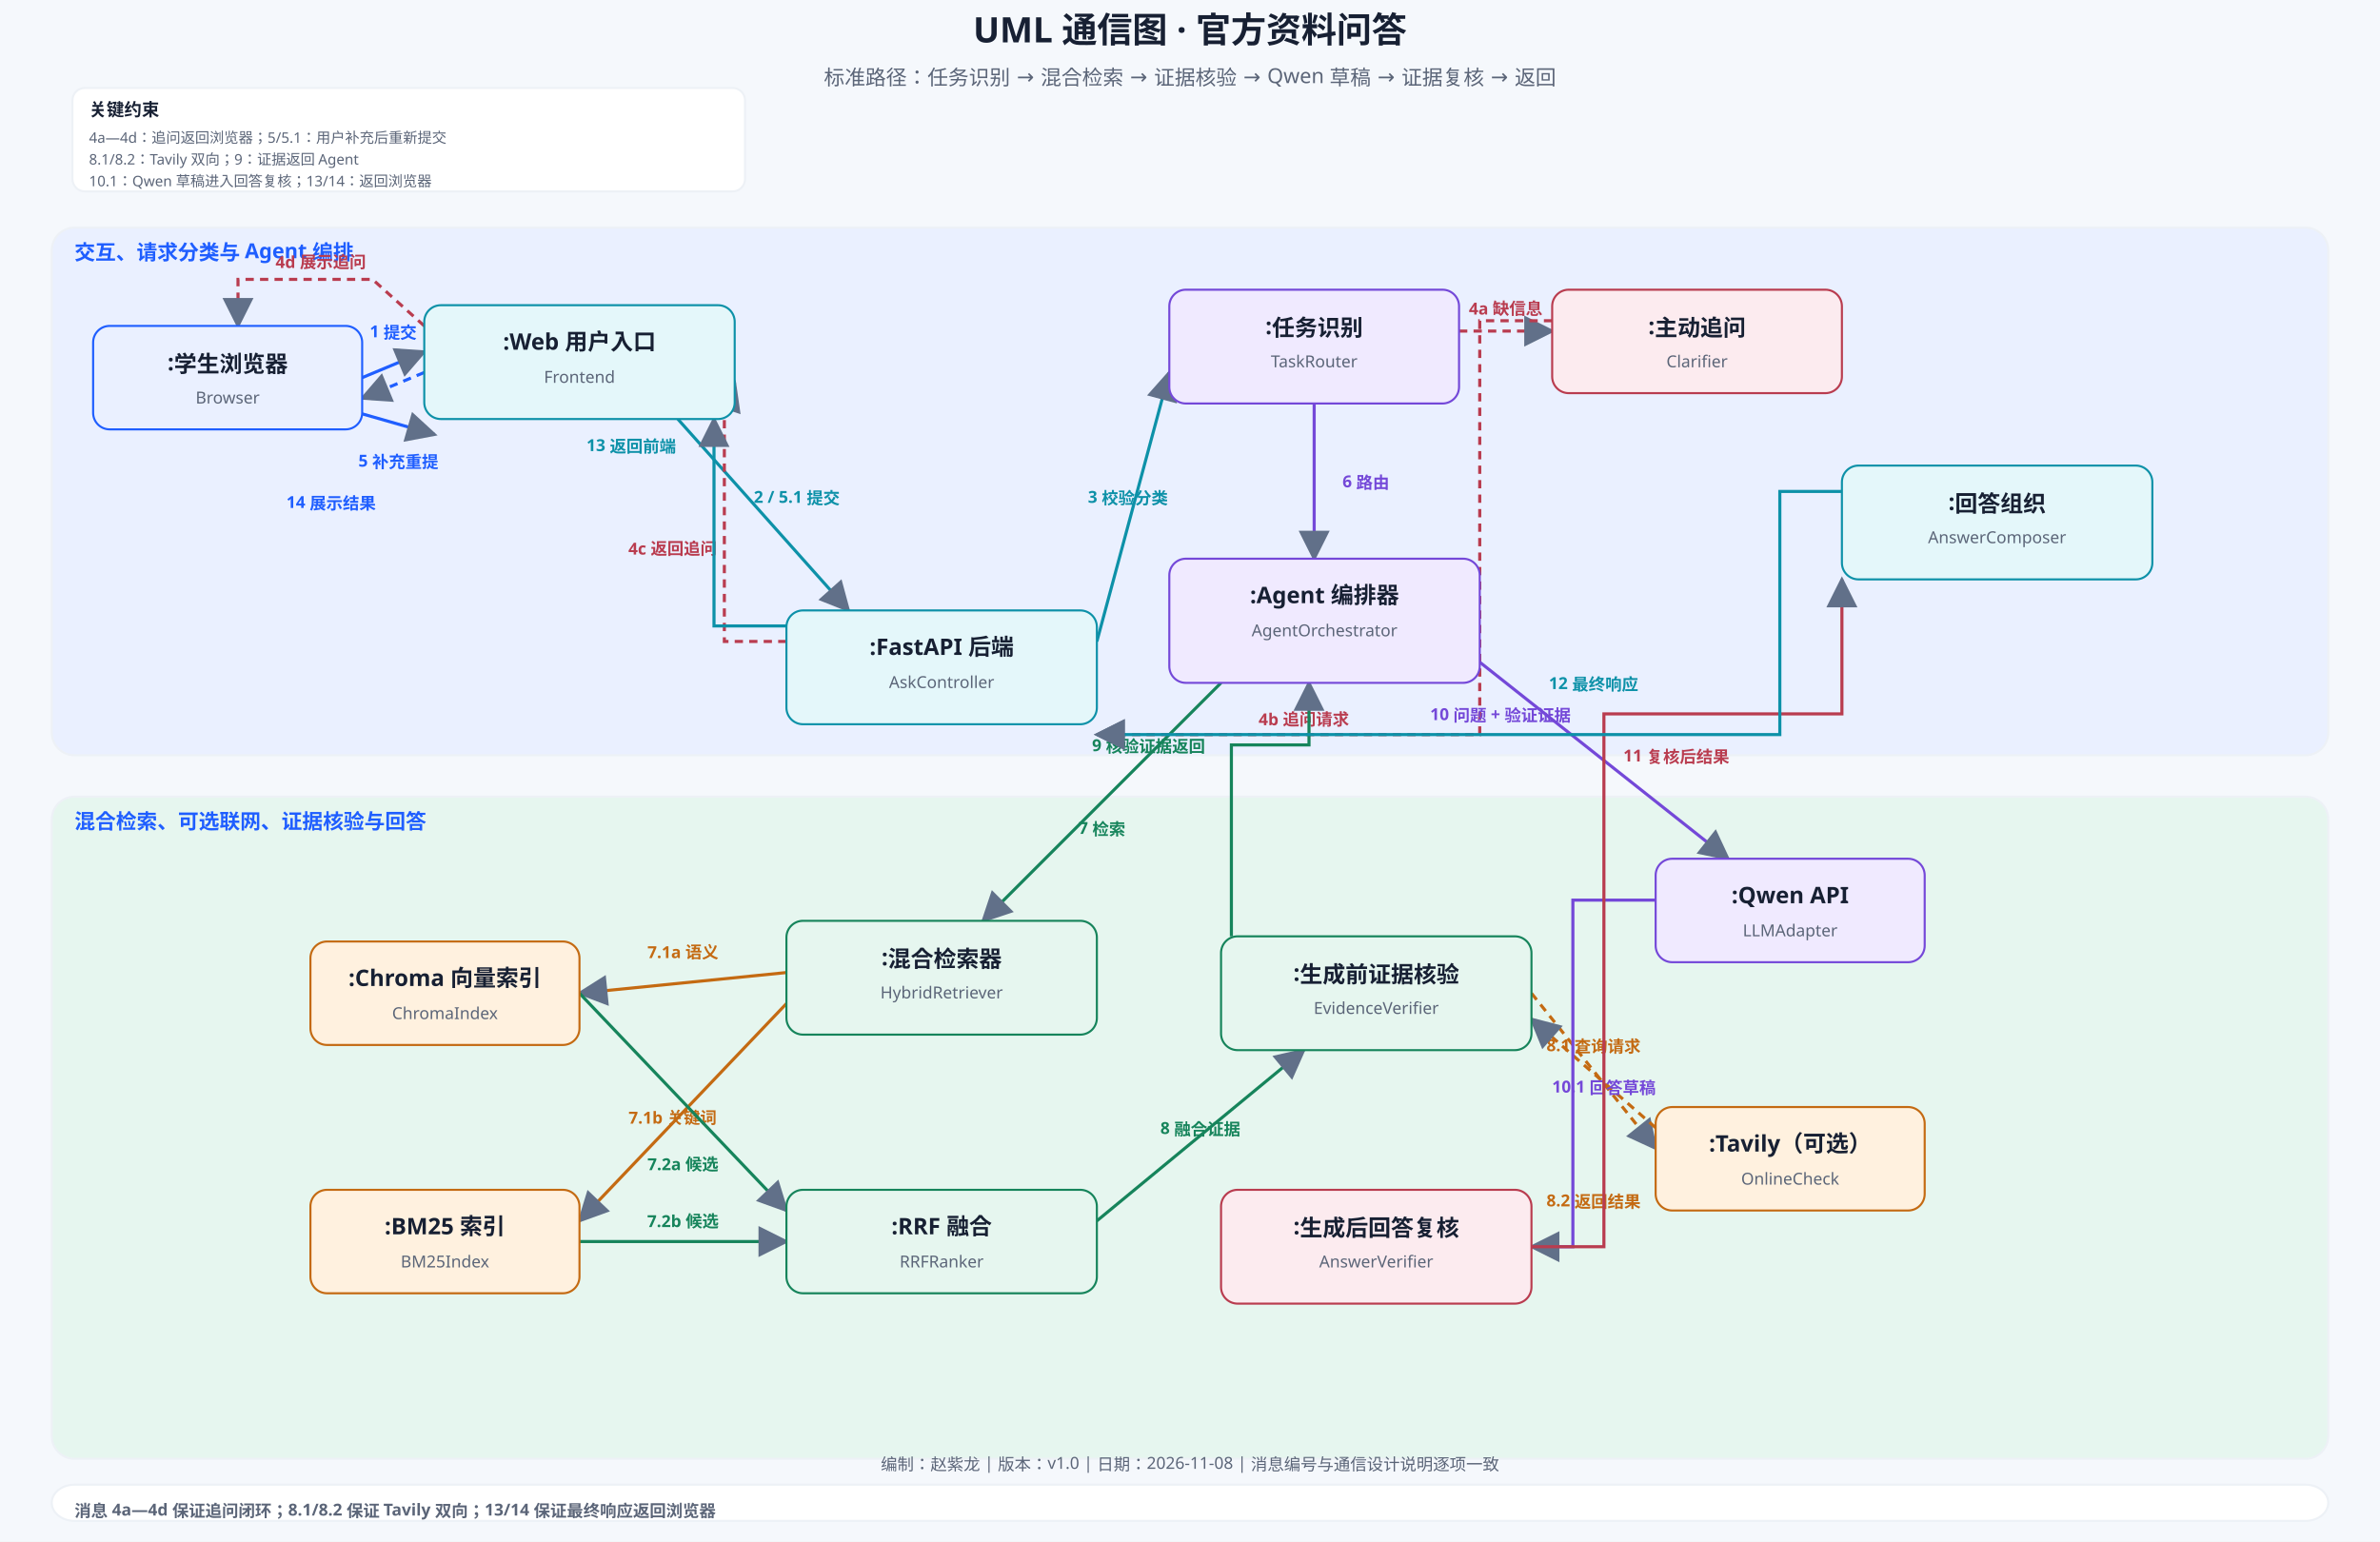
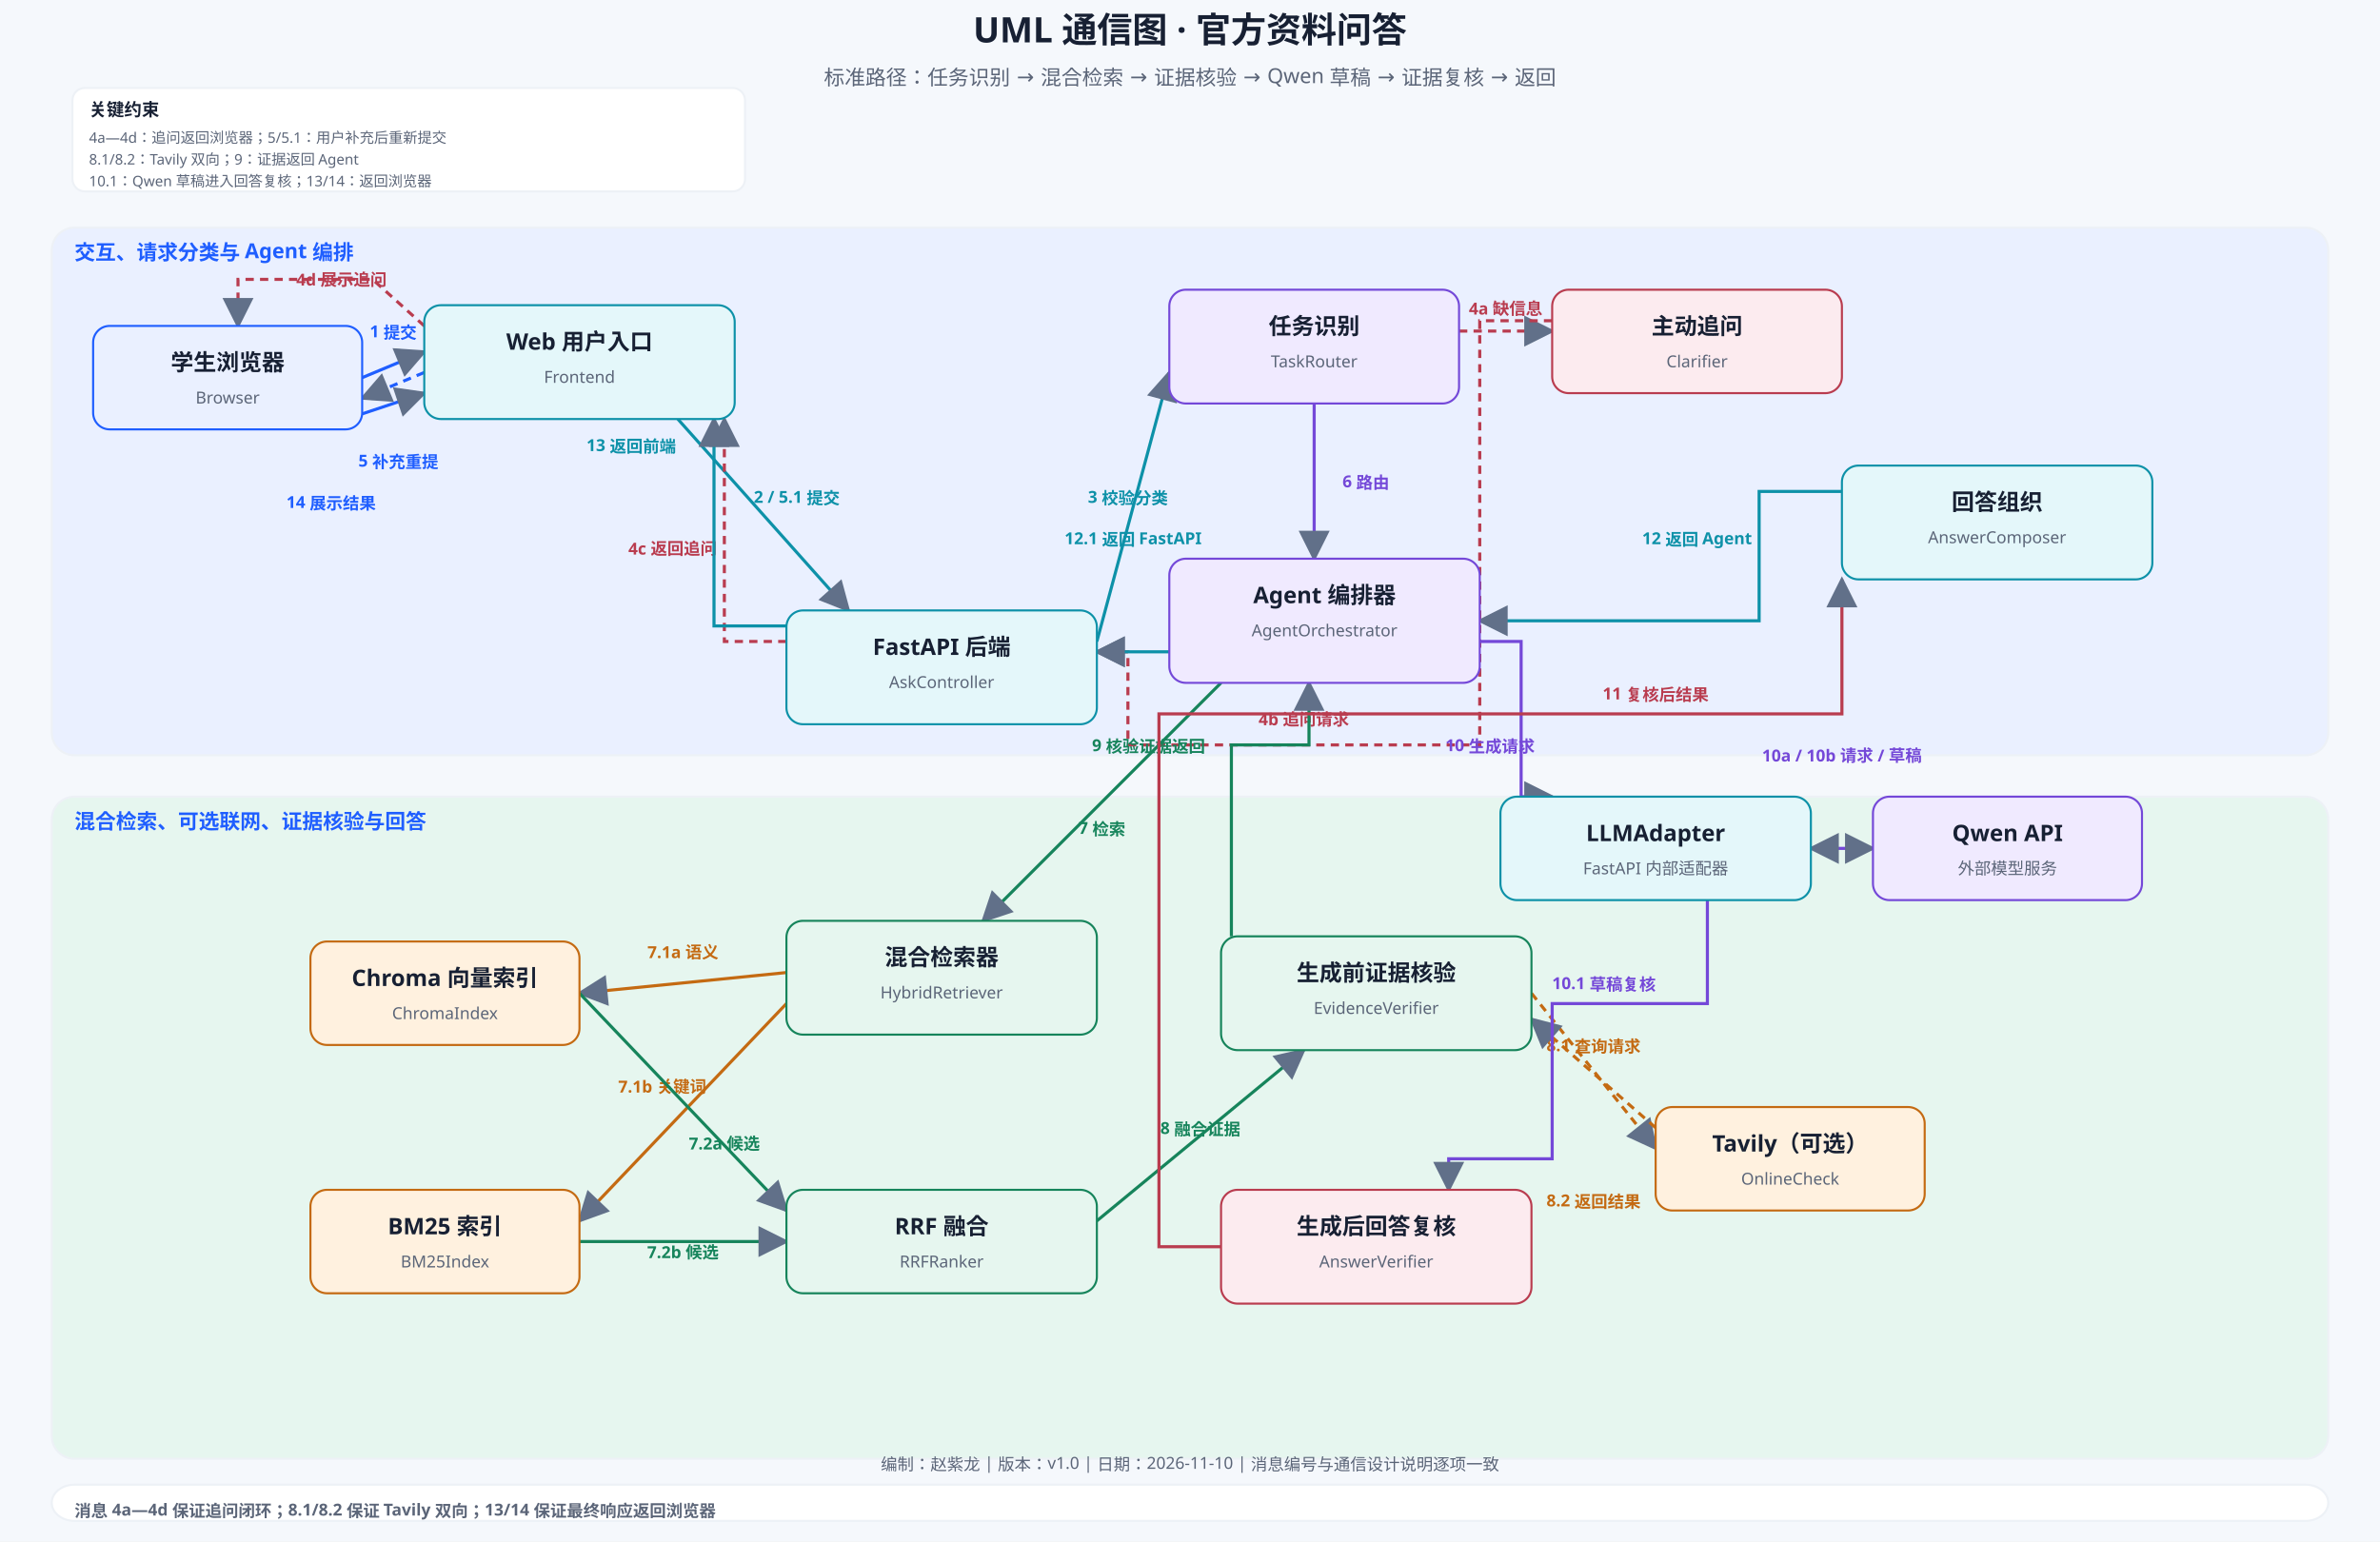
<svg xmlns="http://www.w3.org/2000/svg" width="2300" height="1490" viewBox="0 0 2300 1490">
  <style>text{font-family:'Microsoft YaHei',sans-serif}</style>
  <defs>
    <marker id="arrow" markerWidth="10" markerHeight="10" refX="9" refY="5" orient="auto-start-reverse">
      <path d="M0 0 L10 5 L0 10 z" fill="#617089" />
    </marker>
  </defs>
  <rect width="2300" height="1490" fill="#F5F8FC" />
  <rect x="50" y="220" width="2200" height="510" rx="22" fill="#EAF0FF" stroke="#EDF1F6" stroke-width="2" />
  <text x="72" y="251" font-size="20" font-weight="700" fill="#1F5EFF">交互、请求分类与 Agent 编排</text>
  <rect x="50" y="770" width="2200" height="640" rx="22" fill="#E6F6EF" stroke="#EDF1F6" stroke-width="2" />
  <text x="72" y="801" font-size="20" font-weight="700" fill="#1F5EFF">混合检索、可选联网、证据核验与回答</text>
  <rect x="50" y="1435" width="2200" height="35" rx="22" fill="#FFFFFF" stroke="#EDF1F6" stroke-width="2" />
  <text x="72" y="1466" font-size="16" font-weight="700" fill="#5B6578">消息 4a—4d 保证追问闭环；8.1/8.2 保证 Tavily 双向；13/14 保证最终响应返回浏览器</text>
  <polyline points="350,365 410,340" fill="none" stroke="#1F5EFF" stroke-width="3" marker-end="url(#arrow)" />
  <text x="380" y="326" text-anchor="middle" font-size="16" font-weight="700" fill="#1F5EFF">1 提交</text>
  <polyline points="655,405 820,590" fill="none" stroke="#0D91A8" stroke-width="3" marker-end="url(#arrow)" />
  <text x="770" y="486" text-anchor="middle" font-size="16" font-weight="700" fill="#0D91A8">2 / 5.1 提交</text>
  <polyline points="1060,620 1130,360" fill="none" stroke="#0D91A8" stroke-width="3" marker-end="url(#arrow)" />
  <text x="1090" y="486" text-anchor="middle" font-size="16" font-weight="700" fill="#0D91A8">3 校验分类</text>
  <polyline points="1410,320 1500,320" fill="none" stroke="#B93C4F" stroke-width="3" stroke-dasharray="8 6" marker-end="url(#arrow)" />
  <text x="1455" y="304" text-anchor="middle" font-size="16" font-weight="700" fill="#B93C4F">4a 缺信息</text>
-   <polyline points="1500,310 1430,310 1430,710 1060,710" fill="none" stroke="#B93C4F" stroke-width="3" stroke-dasharray="8 6" marker-end="url(#arrow)" />
+   <polyline points="1500,310 1430,310 1430,720 1090,720 1090,630 1060,630" fill="none" stroke="#B93C4F" stroke-width="3" stroke-dasharray="8 6" marker-end="url(#arrow)" />
  <text x="1260" y="701" text-anchor="middle" font-size="16" font-weight="700" fill="#B93C4F">4b 追问请求</text>
-   <polyline points="760,620 700,620 700,400 710,370" fill="none" stroke="#B93C4F" stroke-width="3" stroke-dasharray="8 6" marker-end="url(#arrow)" />
+   <polyline points="760,620 700,620 700,405" fill="none" stroke="#B93C4F" stroke-width="3" stroke-dasharray="8 6" marker-end="url(#arrow)" />
  <text x="650" y="536" text-anchor="middle" font-size="16" font-weight="700" fill="#B93C4F">4c 返回追问</text>
  <polyline points="410,315 360,270 230,270 230,315" fill="none" stroke="#B93C4F" stroke-width="3" stroke-dasharray="8 6" marker-end="url(#arrow)" />
-   <text x="310" y="259" text-anchor="middle" font-size="16" font-weight="700" fill="#B93C4F">4d 展示追问</text>
-   <polyline points="350,400 420,420" fill="none" stroke="#1F5EFF" stroke-width="3" marker-end="url(#arrow)" />
+   <text x="330" y="276" text-anchor="middle" font-size="16" font-weight="700" fill="#B93C4F">4d 展示追问</text>
+   <polyline points="350,400 410,380" fill="none" stroke="#1F5EFF" stroke-width="3" marker-end="url(#arrow)" />
  <text x="385" y="451" text-anchor="middle" font-size="16" font-weight="700" fill="#1F5EFF">5 补充重提</text>
  <polyline points="1270,390 1270,540" fill="none" stroke="#7448D8" stroke-width="3" marker-end="url(#arrow)" />
  <text x="1320" y="471" text-anchor="middle" font-size="16" font-weight="700" fill="#7448D8">6 路由</text>
  <polyline points="1180,660 950,890" fill="none" stroke="#16845B" stroke-width="3" marker-end="url(#arrow)" />
  <text x="1065" y="806" text-anchor="middle" font-size="16" font-weight="700" fill="#16845B">7 检索</text>
  <polyline points="760,940 560,960" fill="none" stroke="#C46A12" stroke-width="3" marker-end="url(#arrow)" />
  <text x="660" y="926" text-anchor="middle" font-size="16" font-weight="700" fill="#C46A12">7.1a 语义</text>
  <polyline points="760,970 560,1180" fill="none" stroke="#C46A12" stroke-width="3" marker-end="url(#arrow)" />
-   <text x="650" y="1086" text-anchor="middle" font-size="16" font-weight="700" fill="#C46A12">7.1b 关键词</text>
+   <text x="640" y="1056" text-anchor="middle" font-size="16" font-weight="700" fill="#C46A12">7.1b 关键词</text>
  <polyline points="560,960 760,1170" fill="none" stroke="#16845B" stroke-width="3" marker-end="url(#arrow)" />
-   <text x="660" y="1131" text-anchor="middle" font-size="16" font-weight="700" fill="#16845B">7.2a 候选</text>
+   <text x="700" y="1111" text-anchor="middle" font-size="16" font-weight="700" fill="#16845B">7.2a 候选</text>
  <polyline points="560,1200 760,1200" fill="none" stroke="#16845B" stroke-width="3" marker-end="url(#arrow)" />
-   <text x="660" y="1186" text-anchor="middle" font-size="16" font-weight="700" fill="#16845B">7.2b 候选</text>
+   <text x="660" y="1216" text-anchor="middle" font-size="16" font-weight="700" fill="#16845B">7.2b 候选</text>
  <polyline points="1060,1180 1260,1015" fill="none" stroke="#16845B" stroke-width="3" marker-end="url(#arrow)" />
  <text x="1160" y="1096" text-anchor="middle" font-size="16" font-weight="700" fill="#16845B">8 融合证据</text>
  <polyline points="1480,960 1600,1110" fill="none" stroke="#C46A12" stroke-width="3" stroke-dasharray="8 6" marker-end="url(#arrow)" />
  <text x="1540" y="1016" text-anchor="middle" font-size="16" font-weight="700" fill="#C46A12">8.1 查询请求</text>
  <polyline points="1600,1090 1480,985" fill="none" stroke="#C46A12" stroke-width="3" stroke-dasharray="8 6" marker-end="url(#arrow)" />
  <text x="1540" y="1166" text-anchor="middle" font-size="16" font-weight="700" fill="#C46A12">8.2 返回结果</text>
  <polyline points="1190,905 1190,720 1265,720 1265,660" fill="none" stroke="#16845B" stroke-width="3" marker-end="url(#arrow)" />
  <text x="1110" y="726" text-anchor="middle" font-size="16" font-weight="700" fill="#16845B">9 核验证据返回</text>
-   <polyline points="1430,640 1670,830" fill="none" stroke="#7448D8" stroke-width="3" marker-end="url(#arrow)" />
-   <text x="1450" y="696" text-anchor="middle" font-size="16" font-weight="700" fill="#7448D8">10 问题 + 验证证据</text>
-   <polyline points="1600,870 1520,870 1520,1205 1480,1205" fill="none" stroke="#7448D8" stroke-width="3" marker-end="url(#arrow)" />
-   <text x="1550" y="1056" text-anchor="middle" font-size="16" font-weight="700" fill="#7448D8">10.1 回答草稿</text>
-   <polyline points="1480,1205 1550,1205 1550,690 1780,690 1780,560" fill="none" stroke="#B93C4F" stroke-width="3" marker-end="url(#arrow)" />
-   <text x="1620" y="736" text-anchor="middle" font-size="16" font-weight="700" fill="#B93C4F">11 复核后结果</text>
-   <polyline points="1780,475 1720,475 1720,710 1060,710" fill="none" stroke="#0D91A8" stroke-width="3" marker-end="url(#arrow)" />
-   <text x="1540" y="666" text-anchor="middle" font-size="16" font-weight="700" fill="#0D91A8">12 最终响应</text>
+   <polyline points="1430,620 1470,620 1470,770 1500,770" fill="none" stroke="#7448D8" stroke-width="3" marker-end="url(#arrow)" />
+   <text x="1440" y="726" text-anchor="middle" font-size="16" font-weight="700" fill="#7448D8">10 生成请求</text>
+   <polyline points="1750,820 1810,820" fill="none" stroke="#7448D8" stroke-width="3" marker-start="url(#arrow)" marker-end="url(#arrow)" />
+   <text x="1780" y="736" text-anchor="middle" font-size="16" font-weight="700" fill="#7448D8">10a / 10b 请求 / 草稿</text>
+   <polyline points="1650,870 1650,970 1500,970 1500,1120 1400,1120 1400,1150" fill="none" stroke="#7448D8" stroke-width="3" marker-end="url(#arrow)" />
+   <text x="1550" y="956" text-anchor="middle" font-size="16" font-weight="700" fill="#7448D8">10.1 草稿复核</text>
+   <polyline points="1180,1205 1120,1205 1120,690 1780,690 1780,560" fill="none" stroke="#B93C4F" stroke-width="3" marker-end="url(#arrow)" />
+   <text x="1600" y="676" text-anchor="middle" font-size="16" font-weight="700" fill="#B93C4F">11 复核后结果</text>
+   <polyline points="1780,475 1700,475 1700,600 1430,600" fill="none" stroke="#0D91A8" stroke-width="3" marker-end="url(#arrow)" />
+   <text x="1640" y="526" text-anchor="middle" font-size="16" font-weight="700" fill="#0D91A8">12 返回 Agent</text>
+   <polyline points="1130,630 1060,630" fill="none" stroke="#0D91A8" stroke-width="3" marker-end="url(#arrow)" />
+   <text x="1095" y="526" text-anchor="middle" font-size="16" font-weight="700" fill="#0D91A8">12.1 返回 FastAPI</text>
  <polyline points="760,605 690,605 690,405" fill="none" stroke="#0D91A8" stroke-width="3" marker-end="url(#arrow)" />
  <text x="610" y="436" text-anchor="middle" font-size="16" font-weight="700" fill="#0D91A8">13 返回前端</text>
  <polyline points="410,360 350,385" fill="none" stroke="#1F5EFF" stroke-width="3" stroke-dasharray="8 6" marker-end="url(#arrow)" />
  <text x="320" y="491" text-anchor="middle" font-size="16" font-weight="700" fill="#1F5EFF">14 展示结果</text>
  <rect x="90" y="315" width="260" height="100" rx="16" fill="#EAF0FF" stroke="#1F5EFF" stroke-width="2" />
-   <text x="220.0" y="358" text-anchor="middle" font-size="22" font-weight="700" fill="#172033">:学生浏览器</text>
+   <text x="220.0" y="358" text-anchor="middle" font-size="22" font-weight="700" fill="#172033">学生浏览器</text>
  <text x="220.0" y="390" text-anchor="middle" font-size="16" fill="#5B6578">Browser</text>
  <rect x="410" y="295" width="300" height="110" rx="16" fill="#E4F7FA" stroke="#0D91A8" stroke-width="2" />
-   <text x="560.0" y="338" text-anchor="middle" font-size="22" font-weight="700" fill="#172033">:Web 用户入口</text>
+   <text x="560.0" y="338" text-anchor="middle" font-size="22" font-weight="700" fill="#172033">Web 用户入口</text>
  <text x="560.0" y="370" text-anchor="middle" font-size="16" fill="#5B6578">Frontend</text>
  <rect x="760" y="590" width="300" height="110" rx="16" fill="#E4F7FA" stroke="#0D91A8" stroke-width="2" />
-   <text x="910.0" y="633" text-anchor="middle" font-size="22" font-weight="700" fill="#172033">:FastAPI 后端</text>
+   <text x="910.0" y="633" text-anchor="middle" font-size="22" font-weight="700" fill="#172033">FastAPI 后端</text>
  <text x="910.0" y="665" text-anchor="middle" font-size="16" fill="#5B6578">AskController</text>
  <rect x="1130" y="280" width="280" height="110" rx="16" fill="#F0EAFF" stroke="#7448D8" stroke-width="2" />
-   <text x="1270.0" y="323" text-anchor="middle" font-size="22" font-weight="700" fill="#172033">:任务识别</text>
+   <text x="1270.0" y="323" text-anchor="middle" font-size="22" font-weight="700" fill="#172033">任务识别</text>
  <text x="1270.0" y="355" text-anchor="middle" font-size="16" fill="#5B6578">TaskRouter</text>
  <rect x="1500" y="280" width="280" height="100" rx="16" fill="#FCEBEF" stroke="#B93C4F" stroke-width="2" />
-   <text x="1640.0" y="323" text-anchor="middle" font-size="22" font-weight="700" fill="#172033">:主动追问</text>
+   <text x="1640.0" y="323" text-anchor="middle" font-size="22" font-weight="700" fill="#172033">主动追问</text>
  <text x="1640.0" y="355" text-anchor="middle" font-size="16" fill="#5B6578">Clarifier</text>
  <rect x="1130" y="540" width="300" height="120" rx="16" fill="#F0EAFF" stroke="#7448D8" stroke-width="2" />
-   <text x="1280.0" y="583" text-anchor="middle" font-size="22" font-weight="700" fill="#172033">:Agent 编排器</text>
+   <text x="1280.0" y="583" text-anchor="middle" font-size="22" font-weight="700" fill="#172033">Agent 编排器</text>
  <text x="1280.0" y="615" text-anchor="middle" font-size="16" fill="#5B6578">AgentOrchestrator</text>
  <rect x="1780" y="450" width="300" height="110" rx="16" fill="#E4F7FA" stroke="#0D91A8" stroke-width="2" />
-   <text x="1930.0" y="493" text-anchor="middle" font-size="22" font-weight="700" fill="#172033">:回答组织</text>
+   <text x="1930.0" y="493" text-anchor="middle" font-size="22" font-weight="700" fill="#172033">回答组织</text>
  <text x="1930.0" y="525" text-anchor="middle" font-size="16" fill="#5B6578">AnswerComposer</text>
  <rect x="760" y="890" width="300" height="110" rx="16" fill="#E6F6EF" stroke="#16845B" stroke-width="2" />
-   <text x="910.0" y="933" text-anchor="middle" font-size="22" font-weight="700" fill="#172033">:混合检索器</text>
+   <text x="910.0" y="933" text-anchor="middle" font-size="22" font-weight="700" fill="#172033">混合检索器</text>
  <text x="910.0" y="965" text-anchor="middle" font-size="16" fill="#5B6578">HybridRetriever</text>
  <rect x="300" y="910" width="260" height="100" rx="16" fill="#FFF1DF" stroke="#C46A12" stroke-width="2" />
-   <text x="430.0" y="953" text-anchor="middle" font-size="22" font-weight="700" fill="#172033">:Chroma 向量索引</text>
+   <text x="430.0" y="953" text-anchor="middle" font-size="22" font-weight="700" fill="#172033">Chroma 向量索引</text>
  <text x="430.0" y="985" text-anchor="middle" font-size="16" fill="#5B6578">ChromaIndex</text>
  <rect x="300" y="1150" width="260" height="100" rx="16" fill="#FFF1DF" stroke="#C46A12" stroke-width="2" />
-   <text x="430.0" y="1193" text-anchor="middle" font-size="22" font-weight="700" fill="#172033">:BM25 索引</text>
+   <text x="430.0" y="1193" text-anchor="middle" font-size="22" font-weight="700" fill="#172033">BM25 索引</text>
  <text x="430.0" y="1225" text-anchor="middle" font-size="16" fill="#5B6578">BM25Index</text>
  <rect x="760" y="1150" width="300" height="100" rx="16" fill="#E6F6EF" stroke="#16845B" stroke-width="2" />
-   <text x="910.0" y="1193" text-anchor="middle" font-size="22" font-weight="700" fill="#172033">:RRF 融合</text>
+   <text x="910.0" y="1193" text-anchor="middle" font-size="22" font-weight="700" fill="#172033">RRF 融合</text>
  <text x="910.0" y="1225" text-anchor="middle" font-size="16" fill="#5B6578">RRFRanker</text>
  <rect x="1180" y="905" width="300" height="110" rx="16" fill="#E6F6EF" stroke="#16845B" stroke-width="2" />
-   <text x="1330.0" y="948" text-anchor="middle" font-size="22" font-weight="700" fill="#172033">:生成前证据核验</text>
+   <text x="1330.0" y="948" text-anchor="middle" font-size="22" font-weight="700" fill="#172033">生成前证据核验</text>
  <text x="1330.0" y="980" text-anchor="middle" font-size="16" fill="#5B6578">EvidenceVerifier</text>
  <rect x="1600" y="1070" width="260" height="100" rx="16" fill="#FFF1DF" stroke="#C46A12" stroke-width="2" />
-   <text x="1730.0" y="1113" text-anchor="middle" font-size="22" font-weight="700" fill="#172033">:Tavily（可选）</text>
+   <text x="1730.0" y="1113" text-anchor="middle" font-size="22" font-weight="700" fill="#172033">Tavily（可选）</text>
  <text x="1730.0" y="1145" text-anchor="middle" font-size="16" fill="#5B6578">OnlineCheck</text>
-   <rect x="1600" y="830" width="260" height="100" rx="16" fill="#F0EAFF" stroke="#7448D8" stroke-width="2" />
-   <text x="1730.0" y="873" text-anchor="middle" font-size="22" font-weight="700" fill="#172033">:Qwen API</text>
-   <text x="1730.0" y="905" text-anchor="middle" font-size="16" fill="#5B6578">LLMAdapter</text>
+   <rect x="1450" y="770" width="300" height="100" rx="16" fill="#E4F7FA" stroke="#0D91A8" stroke-width="2" />
+   <text x="1600.0" y="813" text-anchor="middle" font-size="22" font-weight="700" fill="#172033">LLMAdapter</text>
+   <text x="1600.0" y="845" text-anchor="middle" font-size="16" fill="#5B6578">FastAPI 内部适配器</text>
+   <rect x="1810" y="770" width="260" height="100" rx="16" fill="#F0EAFF" stroke="#7448D8" stroke-width="2" />
+   <text x="1940.0" y="813" text-anchor="middle" font-size="22" font-weight="700" fill="#172033">Qwen API</text>
+   <text x="1940.0" y="845" text-anchor="middle" font-size="16" fill="#5B6578">外部模型服务</text>
  <rect x="1180" y="1150" width="300" height="110" rx="16" fill="#FCEBEF" stroke="#B93C4F" stroke-width="2" />
-   <text x="1330.0" y="1193" text-anchor="middle" font-size="22" font-weight="700" fill="#172033">:生成后回答复核</text>
+   <text x="1330.0" y="1193" text-anchor="middle" font-size="22" font-weight="700" fill="#172033">生成后回答复核</text>
  <text x="1330.0" y="1225" text-anchor="middle" font-size="16" fill="#5B6578">AnswerVerifier</text>
  <text x="1150" y="41" text-anchor="middle" font-size="34" font-weight="700" fill="#172033">UML 通信图 · 官方资料问答</text>
  <text x="1150" y="82" text-anchor="middle" font-size="20" font-weight="400" fill="#5B6578">标准路径：任务识别 → 混合检索 → 证据核验 → Qwen 草稿 → 证据复核 → 返回</text>
-   <text x="1150" y="1421" text-anchor="middle" font-size="16" font-weight="400" fill="#5B6578">编制：赵紫龙  |  版本：v1.0  |  日期：2026-11-08  |  消息编号与通信设计说明逐项一致</text>
+   <text x="1150" y="1421" text-anchor="middle" font-size="16" font-weight="400" fill="#5B6578">编制：赵紫龙  |  版本：v1.0  |  日期：2026-11-10  |  消息编号与通信设计说明逐项一致</text>
  <rect x="70" y="85" width="650" height="100" rx="12" fill="#FFFFFF" stroke="#EDF1F6" stroke-width="2" />
  <text x="86" y="112" font-size="17" font-weight="700" fill="#172033">关键约束</text>
  <text x="86" y="138" font-size="14" fill="#5B6578">4a—4d：追问返回浏览器；5/5.1：用户补充后重新提交</text>
  <text x="86" y="159" font-size="14" fill="#5B6578">8.1/8.2：Tavily 双向；9：证据返回 Agent</text>
  <text x="86" y="180" font-size="14" fill="#5B6578">10.1：Qwen 草稿进入回答复核；13/14：返回浏览器</text>
</svg>
